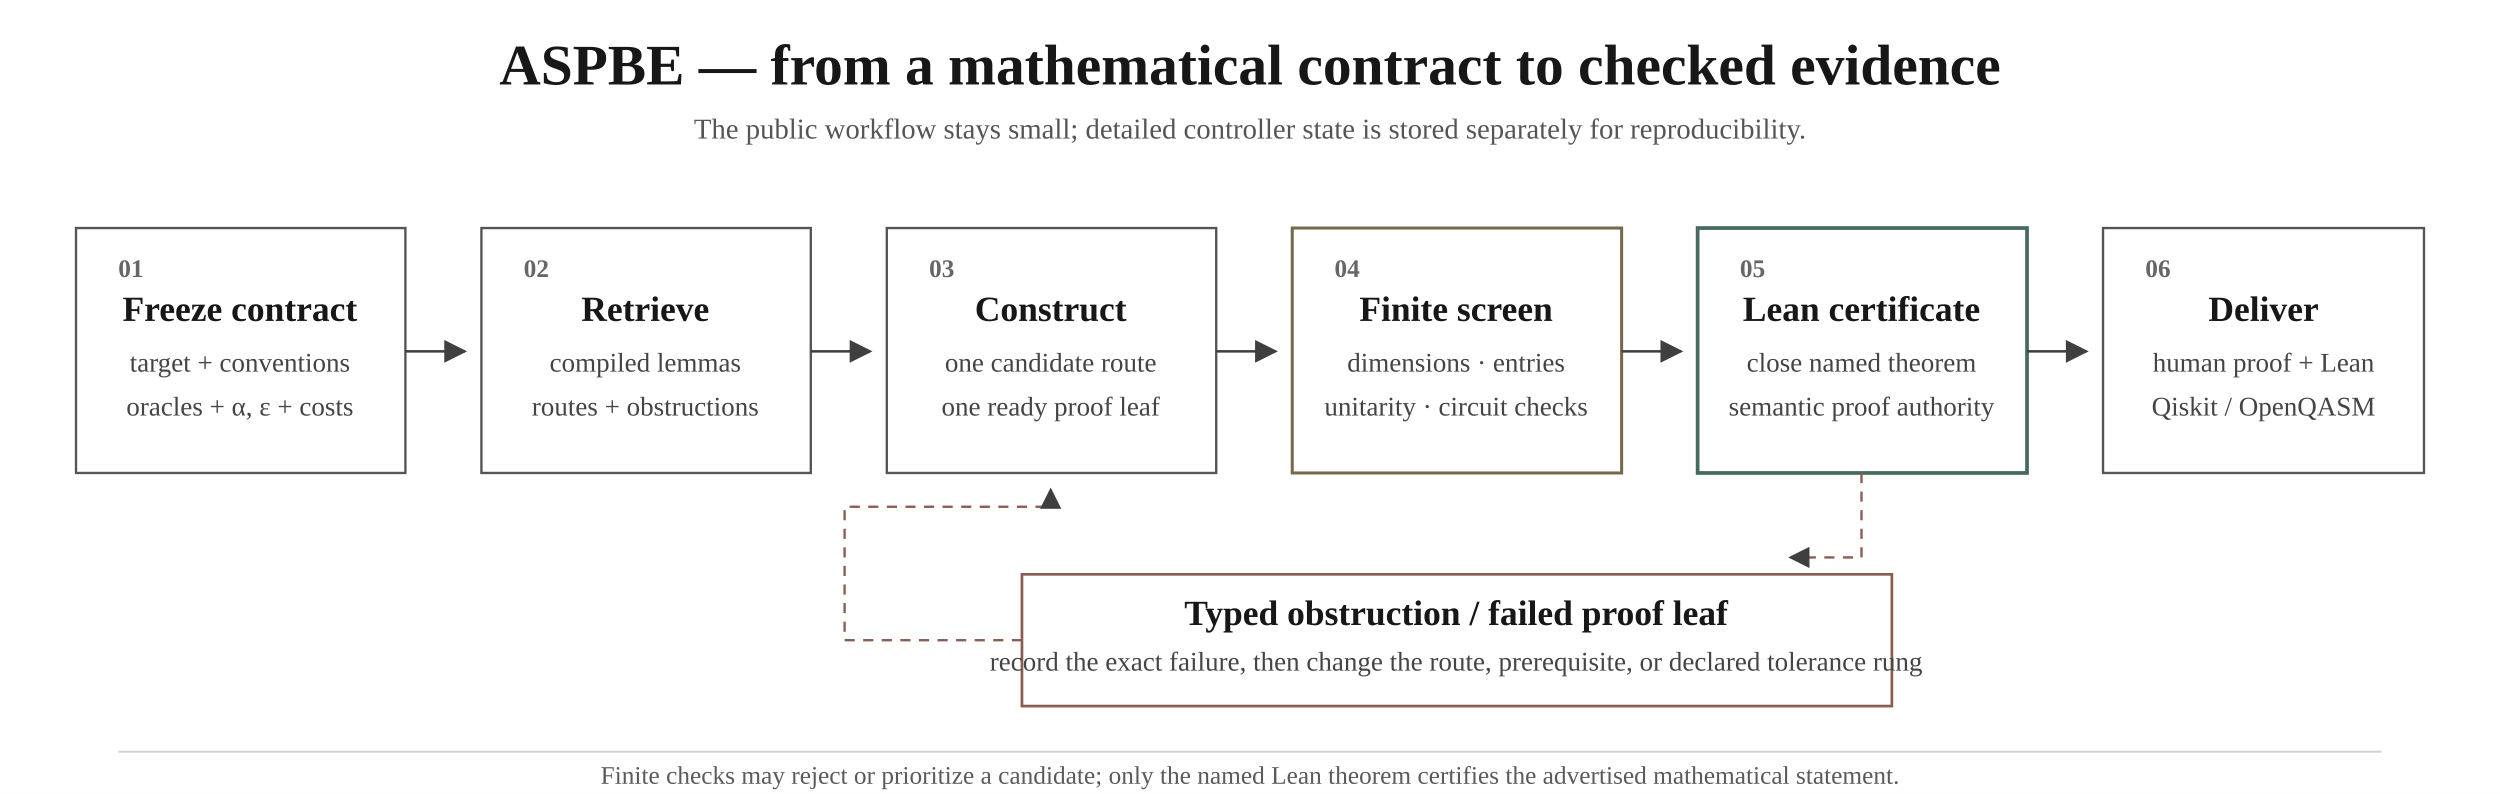
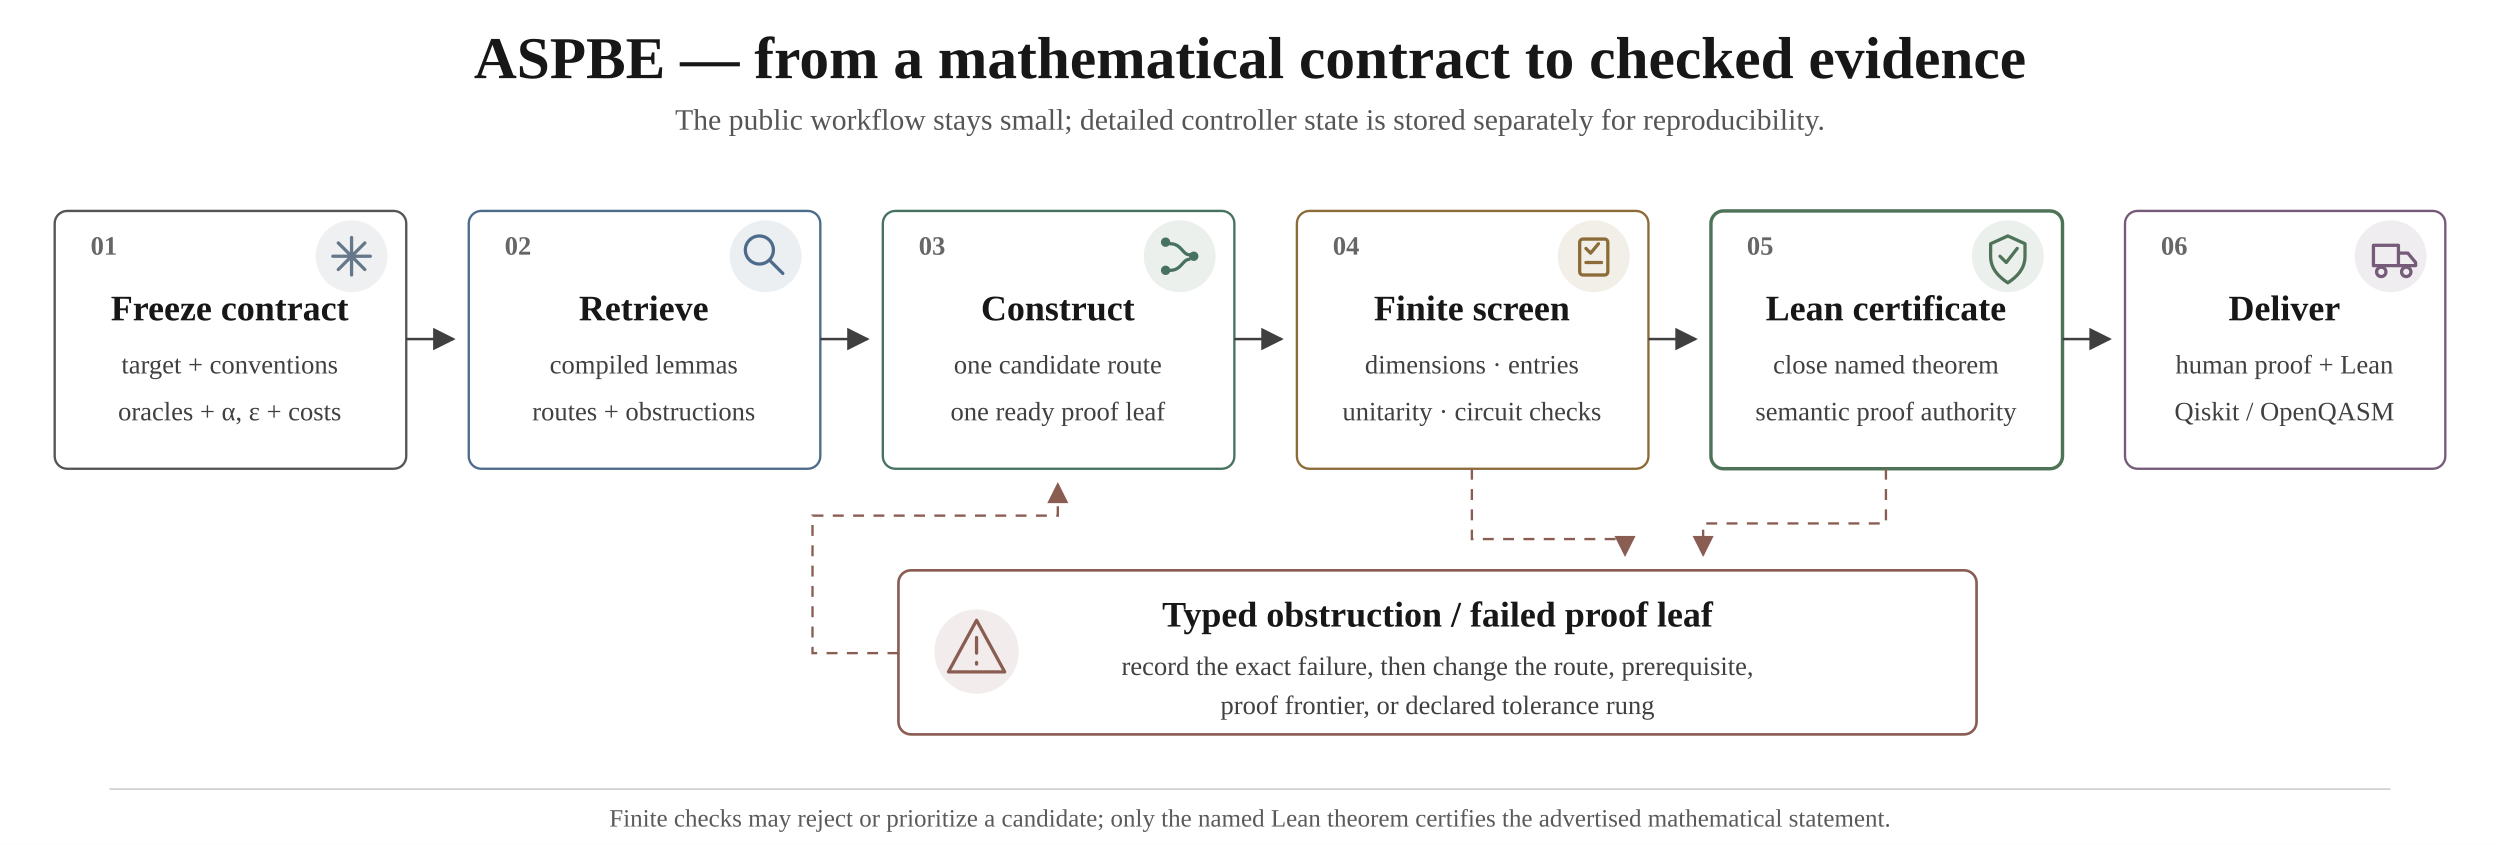
- <svg xmlns="http://www.w3.org/2000/svg" width="1480" height="470" viewBox="0 0 1480 470" role="img" aria-labelledby="title desc">
+ <svg xmlns="http://www.w3.org/2000/svg" width="1600" height="540" viewBox="0 0 1600 540" role="img" aria-labelledby="title desc">
  <defs>
    <marker id="arrow" markerWidth="9" markerHeight="9" refX="8" refY="4.5" orient="auto">
      <path d="M0,0 L9,4.5 L0,9 z" fill="#3f3f3f" />
    </marker>
+     <marker id="feedbackArrow" markerWidth="9" markerHeight="9" refX="8" refY="4.5" orient="auto">
+       <path d="M0,0 L9,4.5 L0,9 z" fill="#8a5d52" />
+     </marker>
  </defs>
  <style>
    text { font-family: "Times New Roman", Times, "Liberation Serif", serif; fill: #171717; }
-     .title { font-size: 34px; font-weight: 700; }
-     .subtitle { font-size: 17px; fill: #555; }
-     .num { font-size: 15px; font-weight: 700; fill: #666; }
-     .head { font-size: 21px; font-weight: 700; }
-     .body { font-size: 16px; fill: #444; }
-     .small { font-size: 15px; fill: #5a5a5a; }
-     .box { fill: #fff; stroke: #555; stroke-width: 1.4; }
-     .lean { stroke: #466b5a; stroke-width: 2.2; }
-     .screen { stroke: #78684b; stroke-width: 1.8; }
-     .feedback { fill: #fff; stroke: #8a5d52; stroke-width: 1.6; }
-     .arrow { stroke: #3f3f3f; stroke-width: 1.5; fill: none; marker-end: url(#arrow); }
-     .feedback-arrow { stroke: #8a5d52; stroke-width: 1.4; fill: none; stroke-dasharray: 6 5; marker-end: url(#arrow); }
+     .title { font-size: 38px; font-weight: 700; }
+     .subtitle { font-size: 19px; fill: #555; }
+     .num { font-size: 17px; font-weight: 700; fill: #666; }
+     .head { font-size: 23px; font-weight: 700; }
+     .body { font-size: 17px; fill: #404040; }
+     .small { font-size: 16px; fill: #5a5a5a; }
+     .box { fill: #fff; stroke: #555; stroke-width: 1.5; rx: 8; }
+     .retrieve { stroke: #4d6b8a; }
+     .construct { stroke: #46725f; }
+     .screen { stroke: #8b6b37; }
+     .lean { stroke: #4f7358; stroke-width: 2.2; }
+     .deliver { stroke: #755a79; }
+     .feedback { fill: #fff; stroke: #8a5d52; stroke-width: 1.7; rx: 8; }
+     .arrow { stroke: #3f3f3f; stroke-width: 1.6; fill: none; marker-end: url(#arrow); }
+     .feedback-arrow { stroke: #8a5d52; stroke-width: 1.5; fill: none; stroke-dasharray: 7 6; marker-end: url(#feedbackArrow); }
    .rule { stroke: #d1d1d1; stroke-width: 1.1; }
+     .icon-bg { opacity: .11; }
+     .icon { fill: none; stroke-width: 2.1; stroke-linecap: round; stroke-linejoin: round; }
  </style>
-   <rect width="1480" height="470" fill="#fff" />
-   <text x="740" y="50" text-anchor="middle" class="title">ASPBE — from a mathematical contract to checked evidence</text>
-   <text x="740" y="82" text-anchor="middle" class="subtitle">The public workflow stays small; detailed controller state is stored separately for reproducibility.</text>
-   <rect x="45" y="135" width="195" height="145" class="box" />
-   <text x="70" y="164" class="num">01</text>
-   <text x="142" y="190" text-anchor="middle" class="head">Freeze contract</text>
-   <text x="142" y="220" text-anchor="middle" class="body">target + conventions</text>
-   <text x="142" y="246" text-anchor="middle" class="body">oracles + α, ε + costs</text>
-   <rect x="285" y="135" width="195" height="145" class="box" />
-   <text x="310" y="164" class="num">02</text>
-   <text x="382" y="190" text-anchor="middle" class="head">Retrieve</text>
-   <text x="382" y="220" text-anchor="middle" class="body">compiled lemmas</text>
-   <text x="382" y="246" text-anchor="middle" class="body">routes + obstructions</text>
-   <rect x="525" y="135" width="195" height="145" class="box" />
-   <text x="550" y="164" class="num">03</text>
-   <text x="622" y="190" text-anchor="middle" class="head">Construct</text>
-   <text x="622" y="220" text-anchor="middle" class="body">one candidate route</text>
-   <text x="622" y="246" text-anchor="middle" class="body">one ready proof leaf</text>
-   <rect x="765" y="135" width="195" height="145" class="box screen" />
-   <text x="790" y="164" class="num">04</text>
-   <text x="862" y="190" text-anchor="middle" class="head">Finite screen</text>
-   <text x="862" y="220" text-anchor="middle" class="body">dimensions · entries</text>
-   <text x="862" y="246" text-anchor="middle" class="body">unitarity · circuit checks</text>
-   <rect x="1005" y="135" width="195" height="145" class="box lean" />
-   <text x="1030" y="164" class="num">05</text>
-   <text x="1102" y="190" text-anchor="middle" class="head">Lean certificate</text>
-   <text x="1102" y="220" text-anchor="middle" class="body">close named theorem</text>
-   <text x="1102" y="246" text-anchor="middle" class="body">semantic proof authority</text>
-   <rect x="1245" y="135" width="190" height="145" class="box" />
-   <text x="1270" y="164" class="num">06</text>
-   <text x="1340" y="190" text-anchor="middle" class="head">Deliver</text>
-   <text x="1340" y="220" text-anchor="middle" class="body">human proof + Lean</text>
-   <text x="1340" y="246" text-anchor="middle" class="body">Qiskit / OpenQASM</text>
-   <path d="M240 208 L275 208" class="arrow" />
-   <path d="M480 208 L515 208" class="arrow" />
-   <path d="M720 208 L755 208" class="arrow" />
-   <path d="M960 208 L995 208" class="arrow" />
-   <path d="M1200 208 L1235 208" class="arrow" />
-   <rect x="605" y="340" width="515" height="78" class="feedback" />
-   <text x="862" y="370" text-anchor="middle" class="head">Typed obstruction / failed proof leaf</text>
-   <text x="862" y="397" text-anchor="middle" class="body">record the exact failure, then change the route, prerequisite, or declared tolerance rung</text>
-   <path d="M1102 280 L1102 330 L1060 330" class="feedback-arrow" />
-   <path d="M605 379 L500 379 L500 300 L622 300 L622 290" class="feedback-arrow" />
-   <line x1="70" y1="445" x2="1410" y2="445" class="rule" />
-   <text x="740" y="464" text-anchor="middle" class="small">Finite checks may reject or prioritize a candidate; only the named Lean theorem certifies the advertised mathematical statement.</text>
+   <rect width="1600" height="540" fill="#fff" />
+   <text x="800" y="50" text-anchor="middle" class="title">ASPBE — from a mathematical contract to checked evidence</text>
+   <text x="800" y="83" text-anchor="middle" class="subtitle">The public workflow stays small; detailed controller state is stored separately for reproducibility.</text>
+   <rect x="35" y="135" width="225" height="165" class="box" />
+   <text x="58" y="163" class="num">01</text>
+   <circle cx="225" cy="164" r="23" fill="#657789" class="icon-bg" />
+   <path d="M213 164h24M225 152v24M216.5 155.5l17 17M233.5 155.5l-17 17" class="icon" stroke="#657789" />
+   <text x="147" y="205" text-anchor="middle" class="head">Freeze contract</text>
+   <text x="147" y="239" text-anchor="middle" class="body">target + conventions</text>
+   <text x="147" y="269" text-anchor="middle" class="body">oracles + α, ε + costs</text>
+   <rect x="300" y="135" width="225" height="165" class="box retrieve" />
+   <text x="323" y="163" class="num">02</text>
+   <circle cx="490" cy="164" r="23" fill="#4d6b8a" class="icon-bg" />
+   <circle cx="486" cy="160" r="9" class="icon" stroke="#4d6b8a" />
+   <path d="M493 167l8 8" class="icon" stroke="#4d6b8a" />
+   <text x="412" y="205" text-anchor="middle" class="head">Retrieve</text>
+   <text x="412" y="239" text-anchor="middle" class="body">compiled lemmas</text>
+   <text x="412" y="269" text-anchor="middle" class="body">routes + obstructions</text>
+   <rect x="565" y="135" width="225" height="165" class="box construct" />
+   <text x="588" y="163" class="num">03</text>
+   <circle cx="755" cy="164" r="23" fill="#46725f" class="icon-bg" />
+   <circle cx="746" cy="155" r="3" fill="#46725f" />
+   <circle cx="764" cy="164" r="3" fill="#46725f" />
+   <circle cx="746" cy="173" r="3" fill="#46725f" />
+   <path d="M749 156c7 0 8 7 12 7M761 166c-4 0-5 7-12 7" class="icon" stroke="#46725f" />
+   <text x="677" y="205" text-anchor="middle" class="head">Construct</text>
+   <text x="677" y="239" text-anchor="middle" class="body">one candidate route</text>
+   <text x="677" y="269" text-anchor="middle" class="body">one ready proof leaf</text>
+   <rect x="830" y="135" width="225" height="165" class="box screen" />
+   <text x="853" y="163" class="num">04</text>
+   <circle cx="1020" cy="164" r="23" fill="#8b6b37" class="icon-bg" />
+   <rect x="1011" y="153" width="18" height="23" rx="2" class="icon" stroke="#8b6b37" />
+   <path d="M1015 159l3 3 5-6M1015 168h10" class="icon" stroke="#8b6b37" />
+   <text x="942" y="205" text-anchor="middle" class="head">Finite screen</text>
+   <text x="942" y="239" text-anchor="middle" class="body">dimensions · entries</text>
+   <text x="942" y="269" text-anchor="middle" class="body">unitarity · circuit checks</text>
+   <rect x="1095" y="135" width="225" height="165" class="box lean" />
+   <text x="1118" y="163" class="num">05</text>
+   <circle cx="1285" cy="164" r="23" fill="#4f7358" class="icon-bg" />
+   <path d="M1285 151l11 5v8c0 8-5 13-11 17-6-4-11-9-11-17v-8z" class="icon" stroke="#4f7358" />
+   <path d="M1280 164l4 4 7-9" class="icon" stroke="#4f7358" />
+   <text x="1207" y="205" text-anchor="middle" class="head">Lean certificate</text>
+   <text x="1207" y="239" text-anchor="middle" class="body">close named theorem</text>
+   <text x="1207" y="269" text-anchor="middle" class="body">semantic proof authority</text>
+   <rect x="1360" y="135" width="205" height="165" class="box deliver" />
+   <text x="1383" y="163" class="num">06</text>
+   <circle cx="1530" cy="164" r="23" fill="#755a79" class="icon-bg" />
+   <path d="M1519 157h16v13h-16zM1535 162h6l5 6v2h-11z" class="icon" stroke="#755a79" />
+   <circle cx="1524" cy="174" r="3" class="icon" stroke="#755a79" />
+   <circle cx="1540" cy="174" r="3" class="icon" stroke="#755a79" />
+   <text x="1462" y="205" text-anchor="middle" class="head">Deliver</text>
+   <text x="1462" y="239" text-anchor="middle" class="body">human proof + Lean</text>
+   <text x="1462" y="269" text-anchor="middle" class="body">Qiskit / OpenQASM</text>
+   <path d="M260 217 L290 217" class="arrow" />
+   <path d="M525 217 L555 217" class="arrow" />
+   <path d="M790 217 L820 217" class="arrow" />
+   <path d="M1055 217 L1085 217" class="arrow" />
+   <path d="M1320 217 L1350 217" class="arrow" />
+   <rect x="575" y="365" width="690" height="105" class="feedback" />
+   <circle cx="625" cy="417" r="27" fill="#8a5d52" class="icon-bg" />
+   <path d="M625 397l18 33h-36zM625 408v10M625 424v1" class="icon" stroke="#8a5d52" />
+   <text x="920" y="401" text-anchor="middle" class="head">Typed obstruction / failed proof leaf</text>
+   <text x="920" y="432" text-anchor="middle" class="body">record the exact failure, then change the route, prerequisite,</text>
+   <text x="920" y="457" text-anchor="middle" class="body">proof frontier, or declared tolerance rung</text>
+   <path d="M942 300 L942 345 L1040 345 L1040 355" class="feedback-arrow" />
+   <path d="M1207 300 L1207 335 L1090 335 L1090 355" class="feedback-arrow" />
+   <path d="M575 418 L520 418 L520 330 L677 330 L677 310" class="feedback-arrow" />
+   <line x1="70" y1="505" x2="1530" y2="505" class="rule" />
+   <text x="800" y="529" text-anchor="middle" class="small">Finite checks may reject or prioritize a candidate; only the named Lean theorem certifies the advertised mathematical statement.</text>
</svg>
